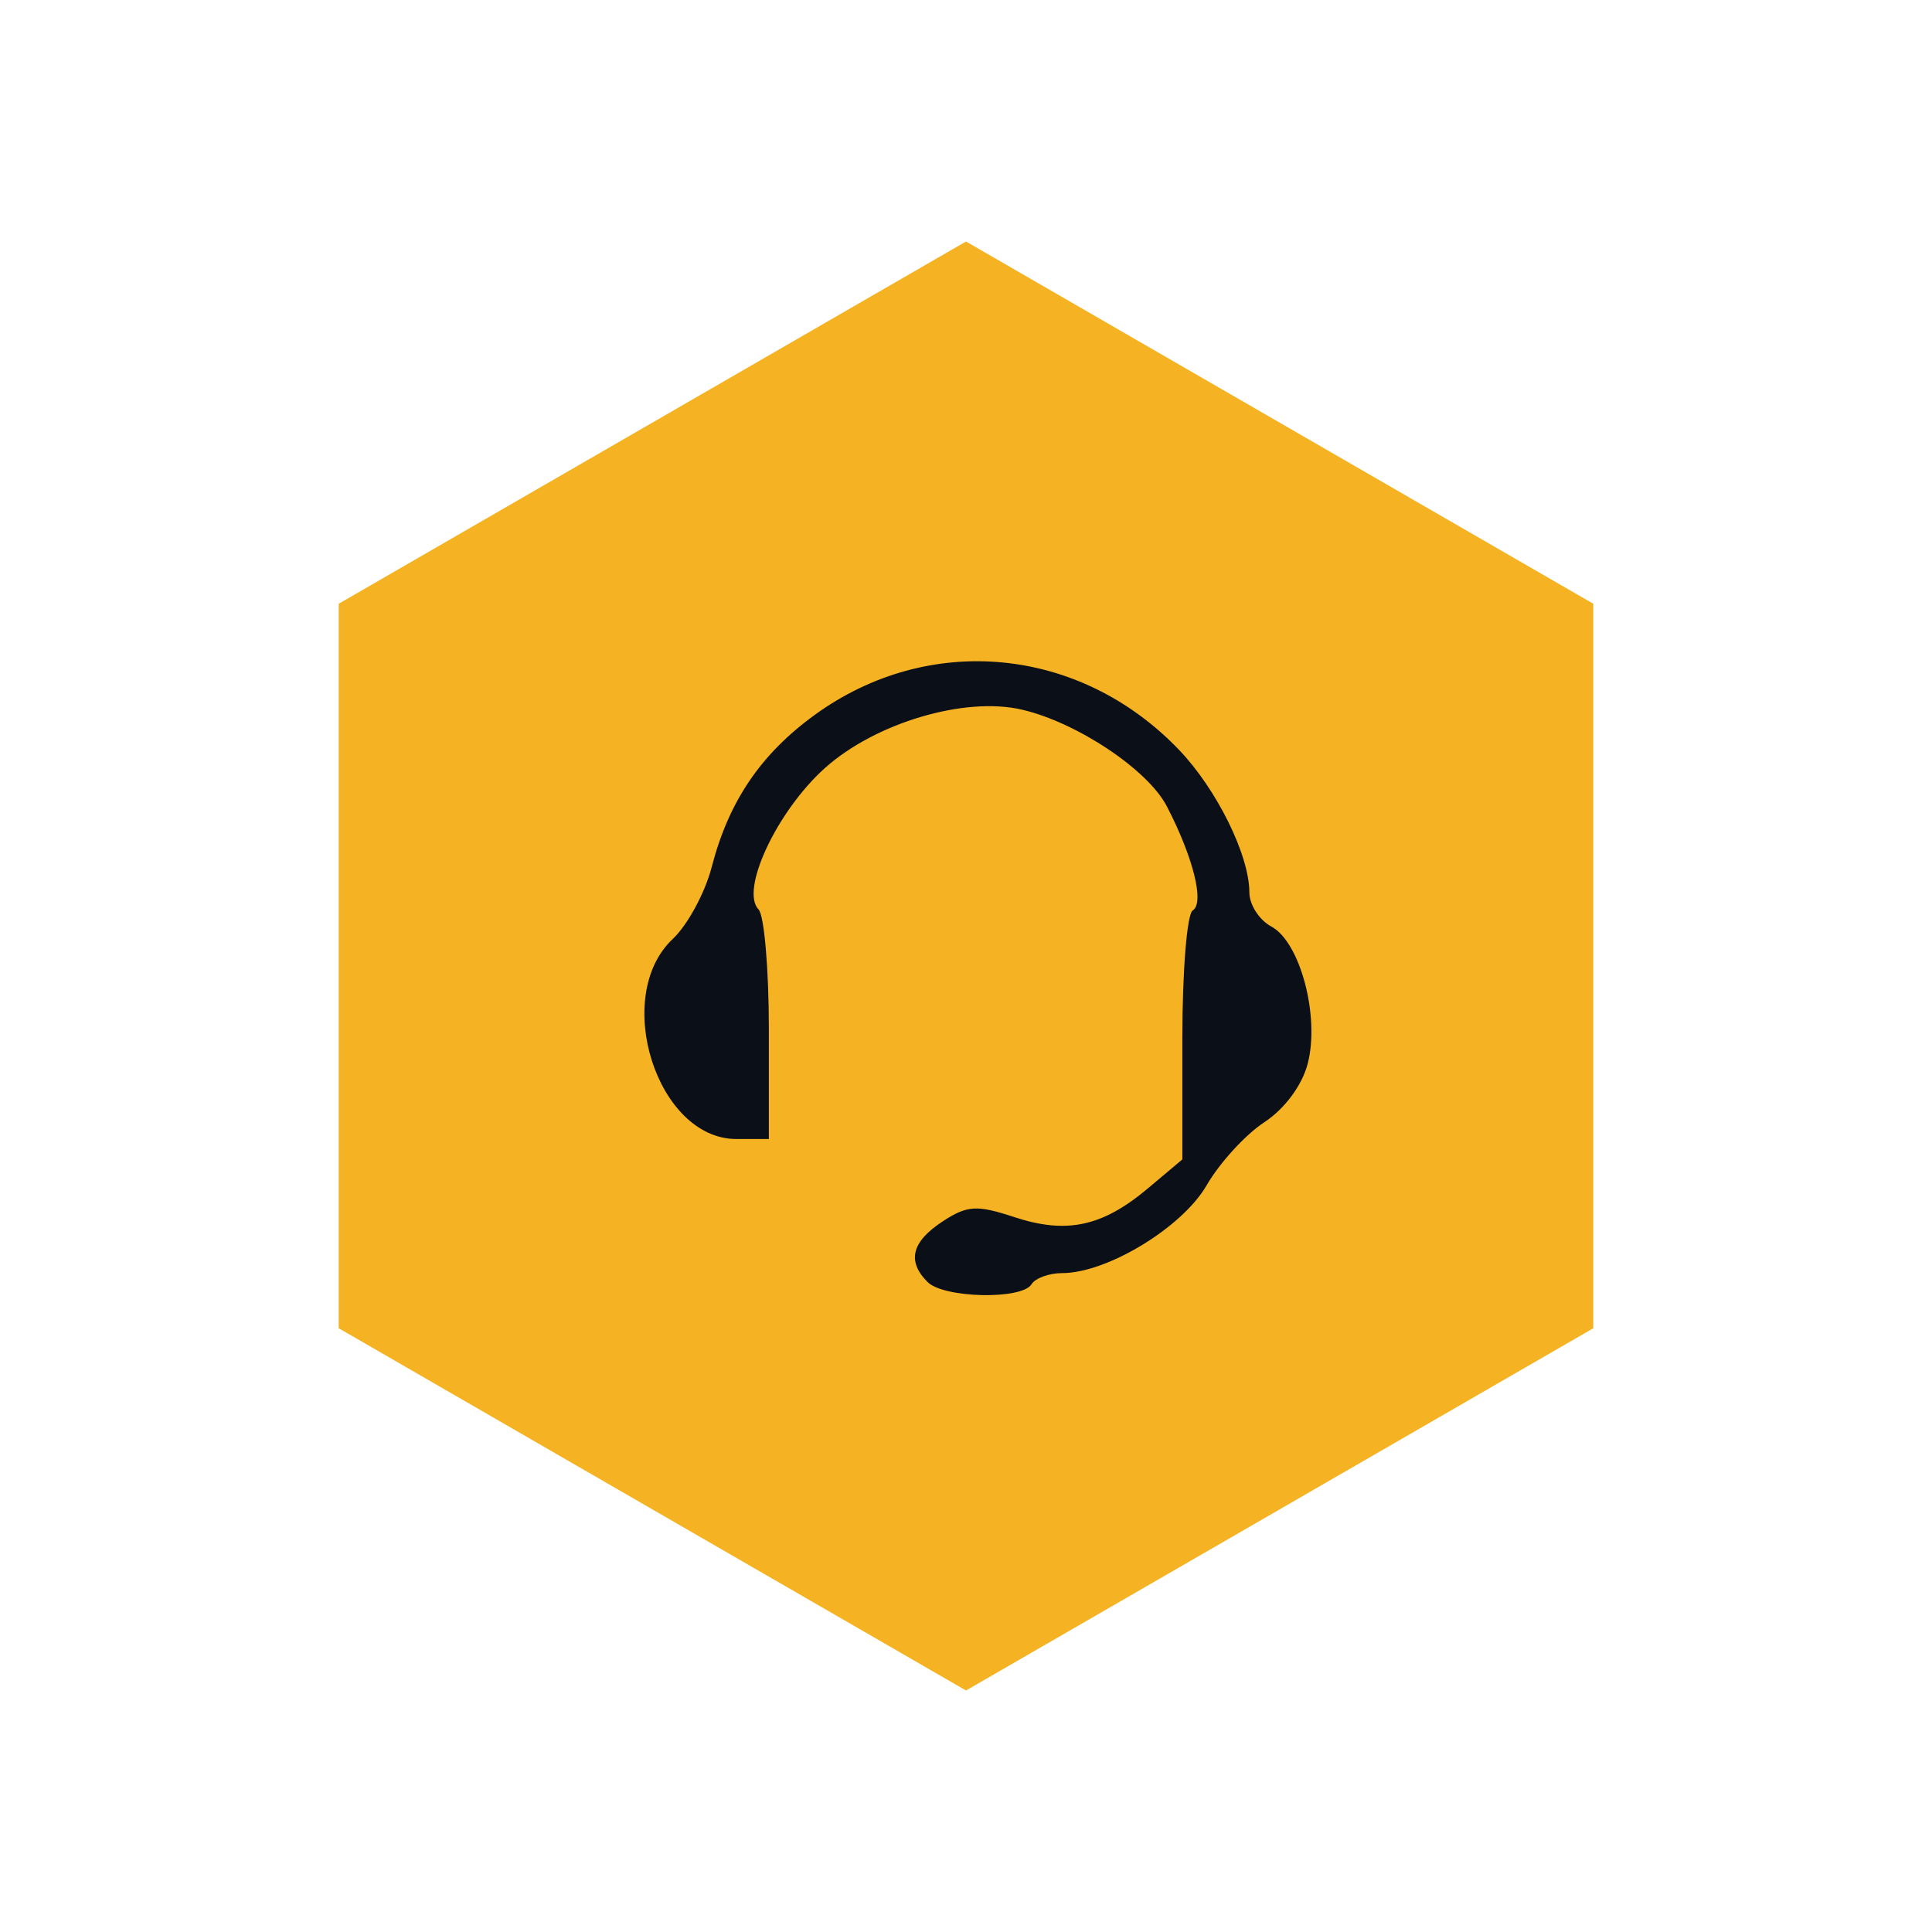
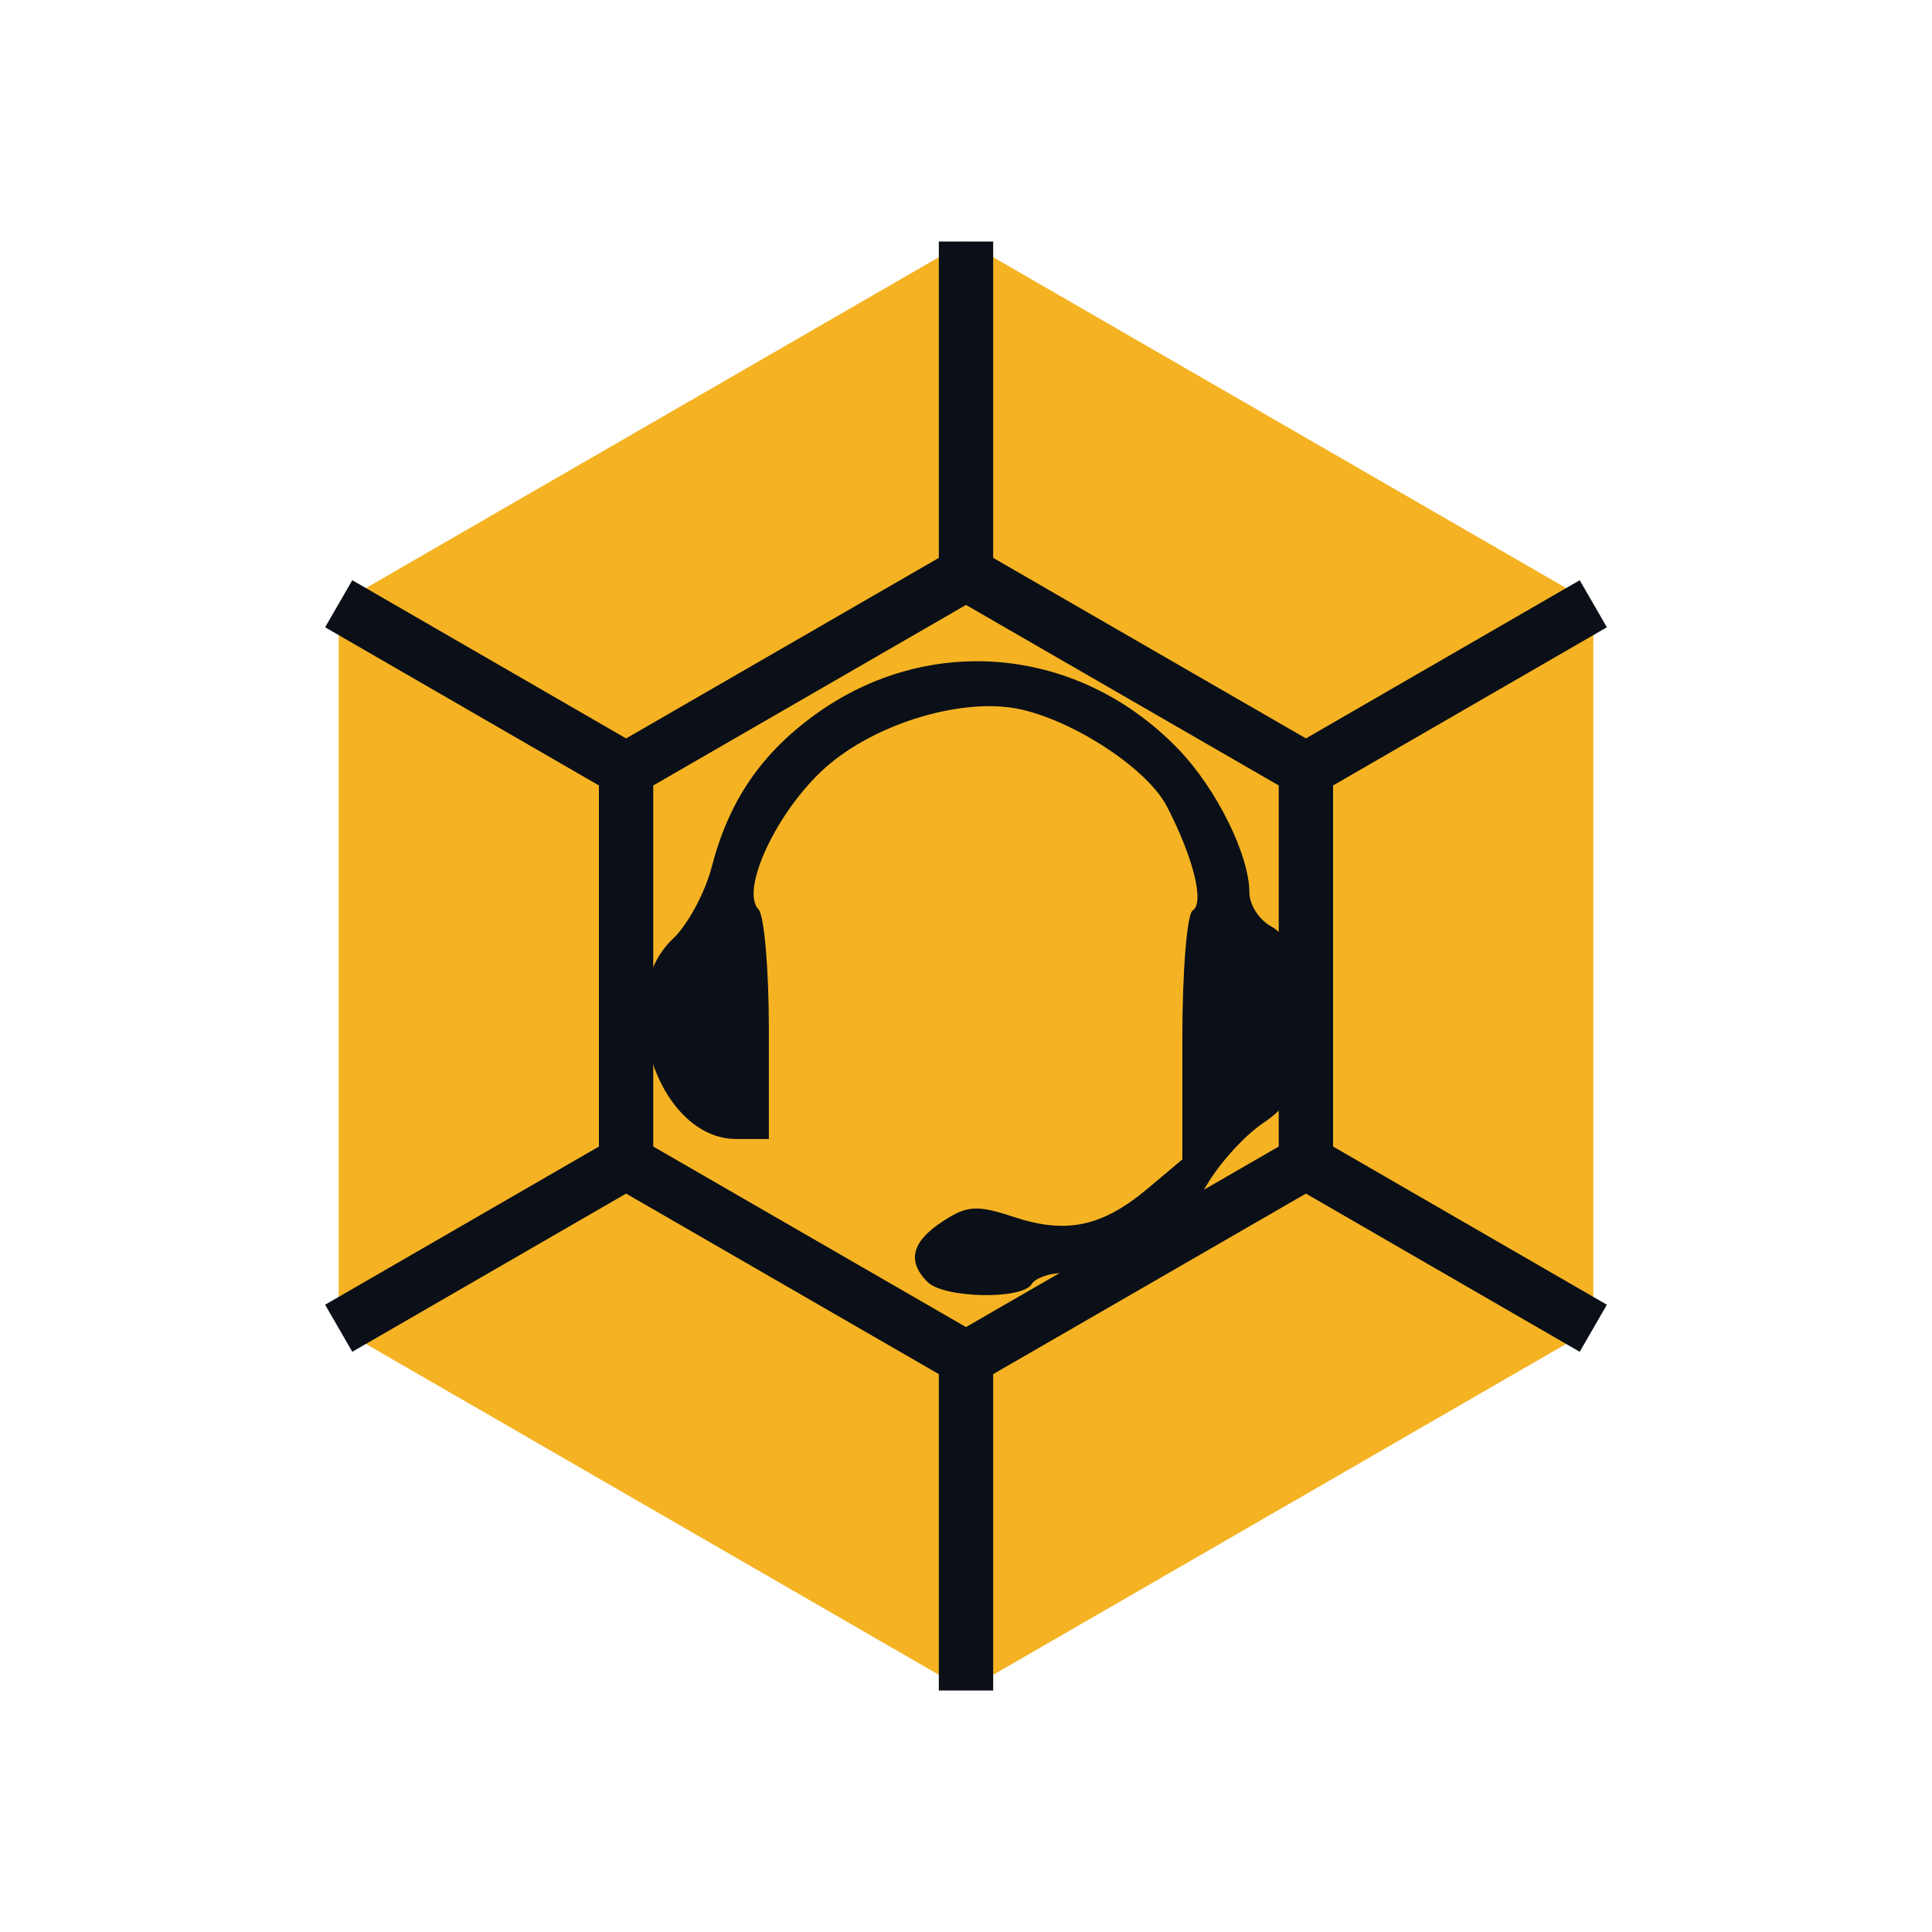
<svg xmlns="http://www.w3.org/2000/svg" viewBox="0 0 64 64" width="64" height="64">
  <path d="M32 8 52.78 20v24L32 56 11.22 44V20Z" fill="#F5B323" />
+   <g fill="none" stroke="#0B0F17" stroke-width="1.8">
+     <path d="M32 19 43.26 25.5v13L32 45 20.74 38.5V25.5Z" />
+     <path d="M32 8v11 M52.78 20l-9.52 5.5 M52.78 44l-9.52-5.5 M32 56V45 M11.22 44l9.52-5.5 M11.22 20l9.52 5.5" />
+   </g>
  <g transform="translate(32 32) scale(1.85) translate(-32.06 -31.50)">
    <path d="m 31.372,37.159 c -0.373,-0.373 -0.286,-0.721 0.269,-1.085 0.441,-0.289 0.613,-0.299 1.283,-0.078 0.937,0.309 1.579,0.171 2.394,-0.515 l 0.616,-0.518 v -2.171 c 0,-1.194 0.083,-2.223 0.185,-2.286 0.215,-0.133 0.013,-0.946 -0.462,-1.864 -0.339,-0.656 -1.608,-1.503 -2.598,-1.733 -1.023,-0.238 -2.623,0.237 -3.527,1.048 -0.856,0.768 -1.521,2.185 -1.187,2.529 0.102,0.105 0.185,1.072 0.185,2.151 v 1.961 h -0.582 c -1.423,0 -2.234,-2.553 -1.138,-3.583 0.264,-0.248 0.577,-0.827 0.696,-1.285 0.304,-1.177 0.879,-2.026 1.849,-2.729 2.046,-1.482 4.745,-1.223 6.518,0.627 0.677,0.707 1.261,1.889 1.261,2.555 0,0.22 0.177,0.494 0.393,0.61 0.516,0.276 0.87,1.605 0.653,2.451 -0.1,0.391 -0.414,0.815 -0.779,1.054 -0.336,0.22 -0.801,0.728 -1.033,1.13 -0.436,0.754 -1.782,1.571 -2.586,1.571 -0.234,0 -0.481,0.09 -0.549,0.2 -0.173,0.28 -1.57,0.25 -1.861,-0.04 z" fill="#0B0F17" />
  </g>
</svg>
